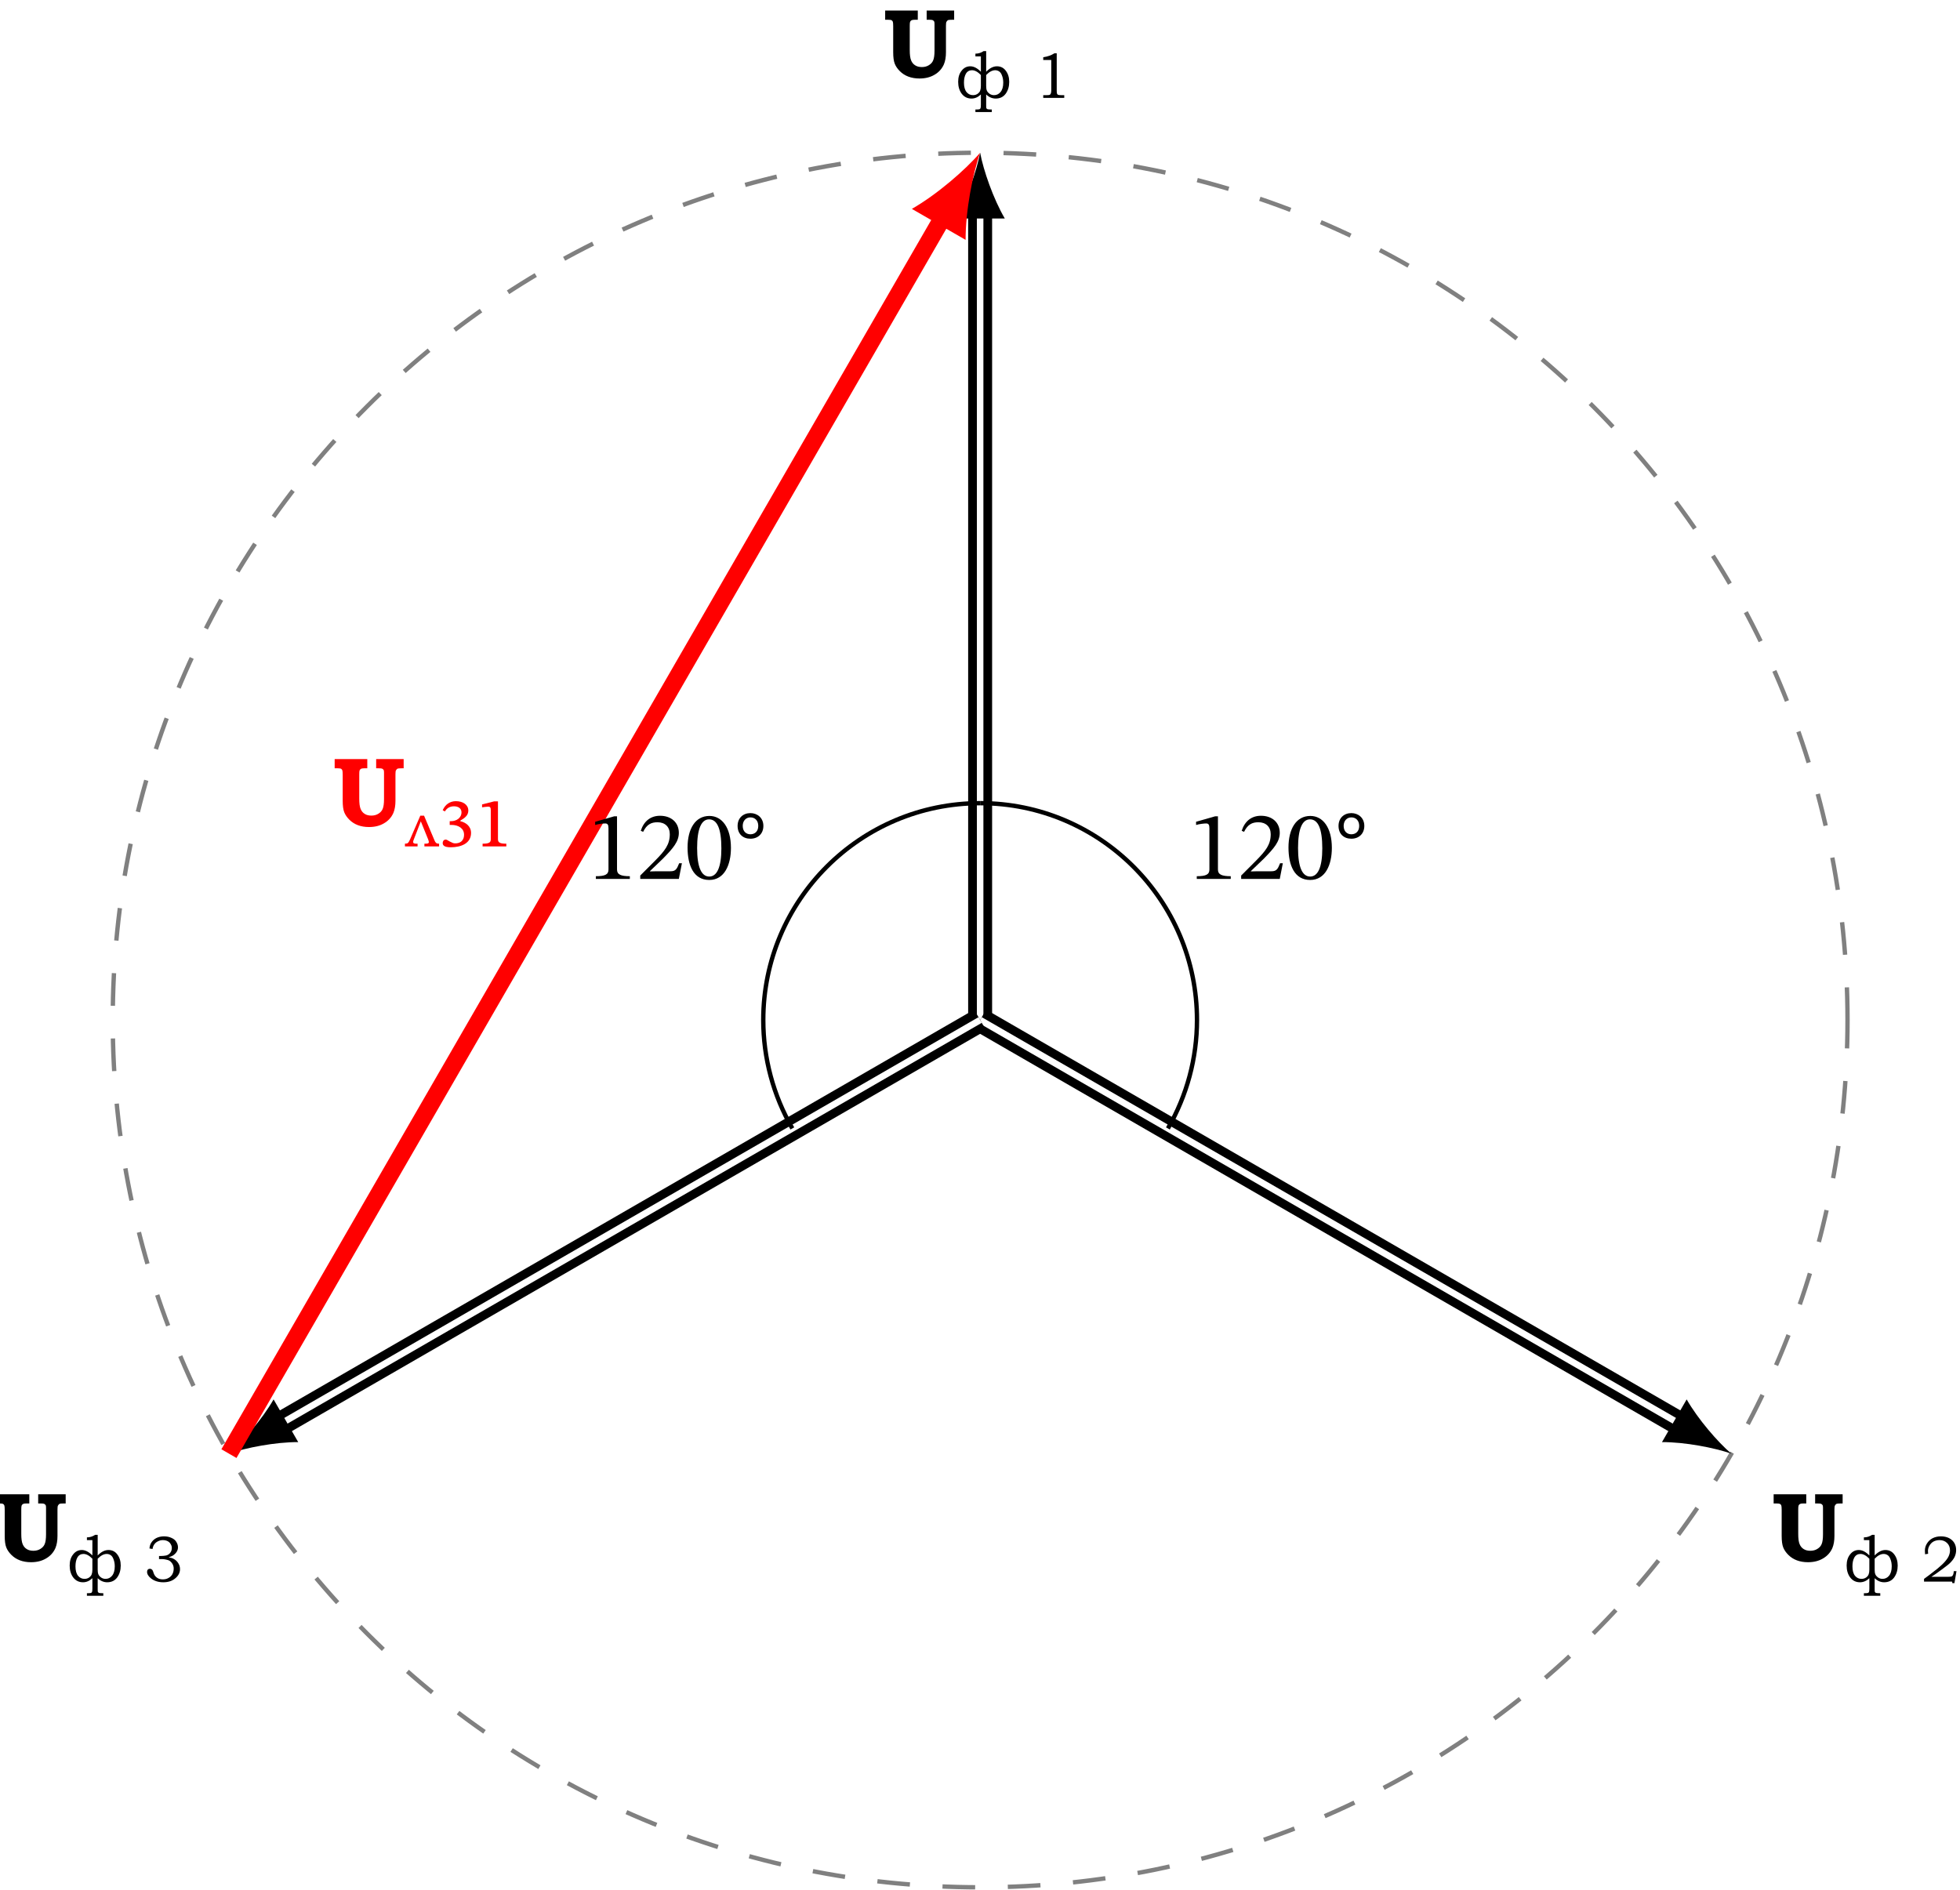
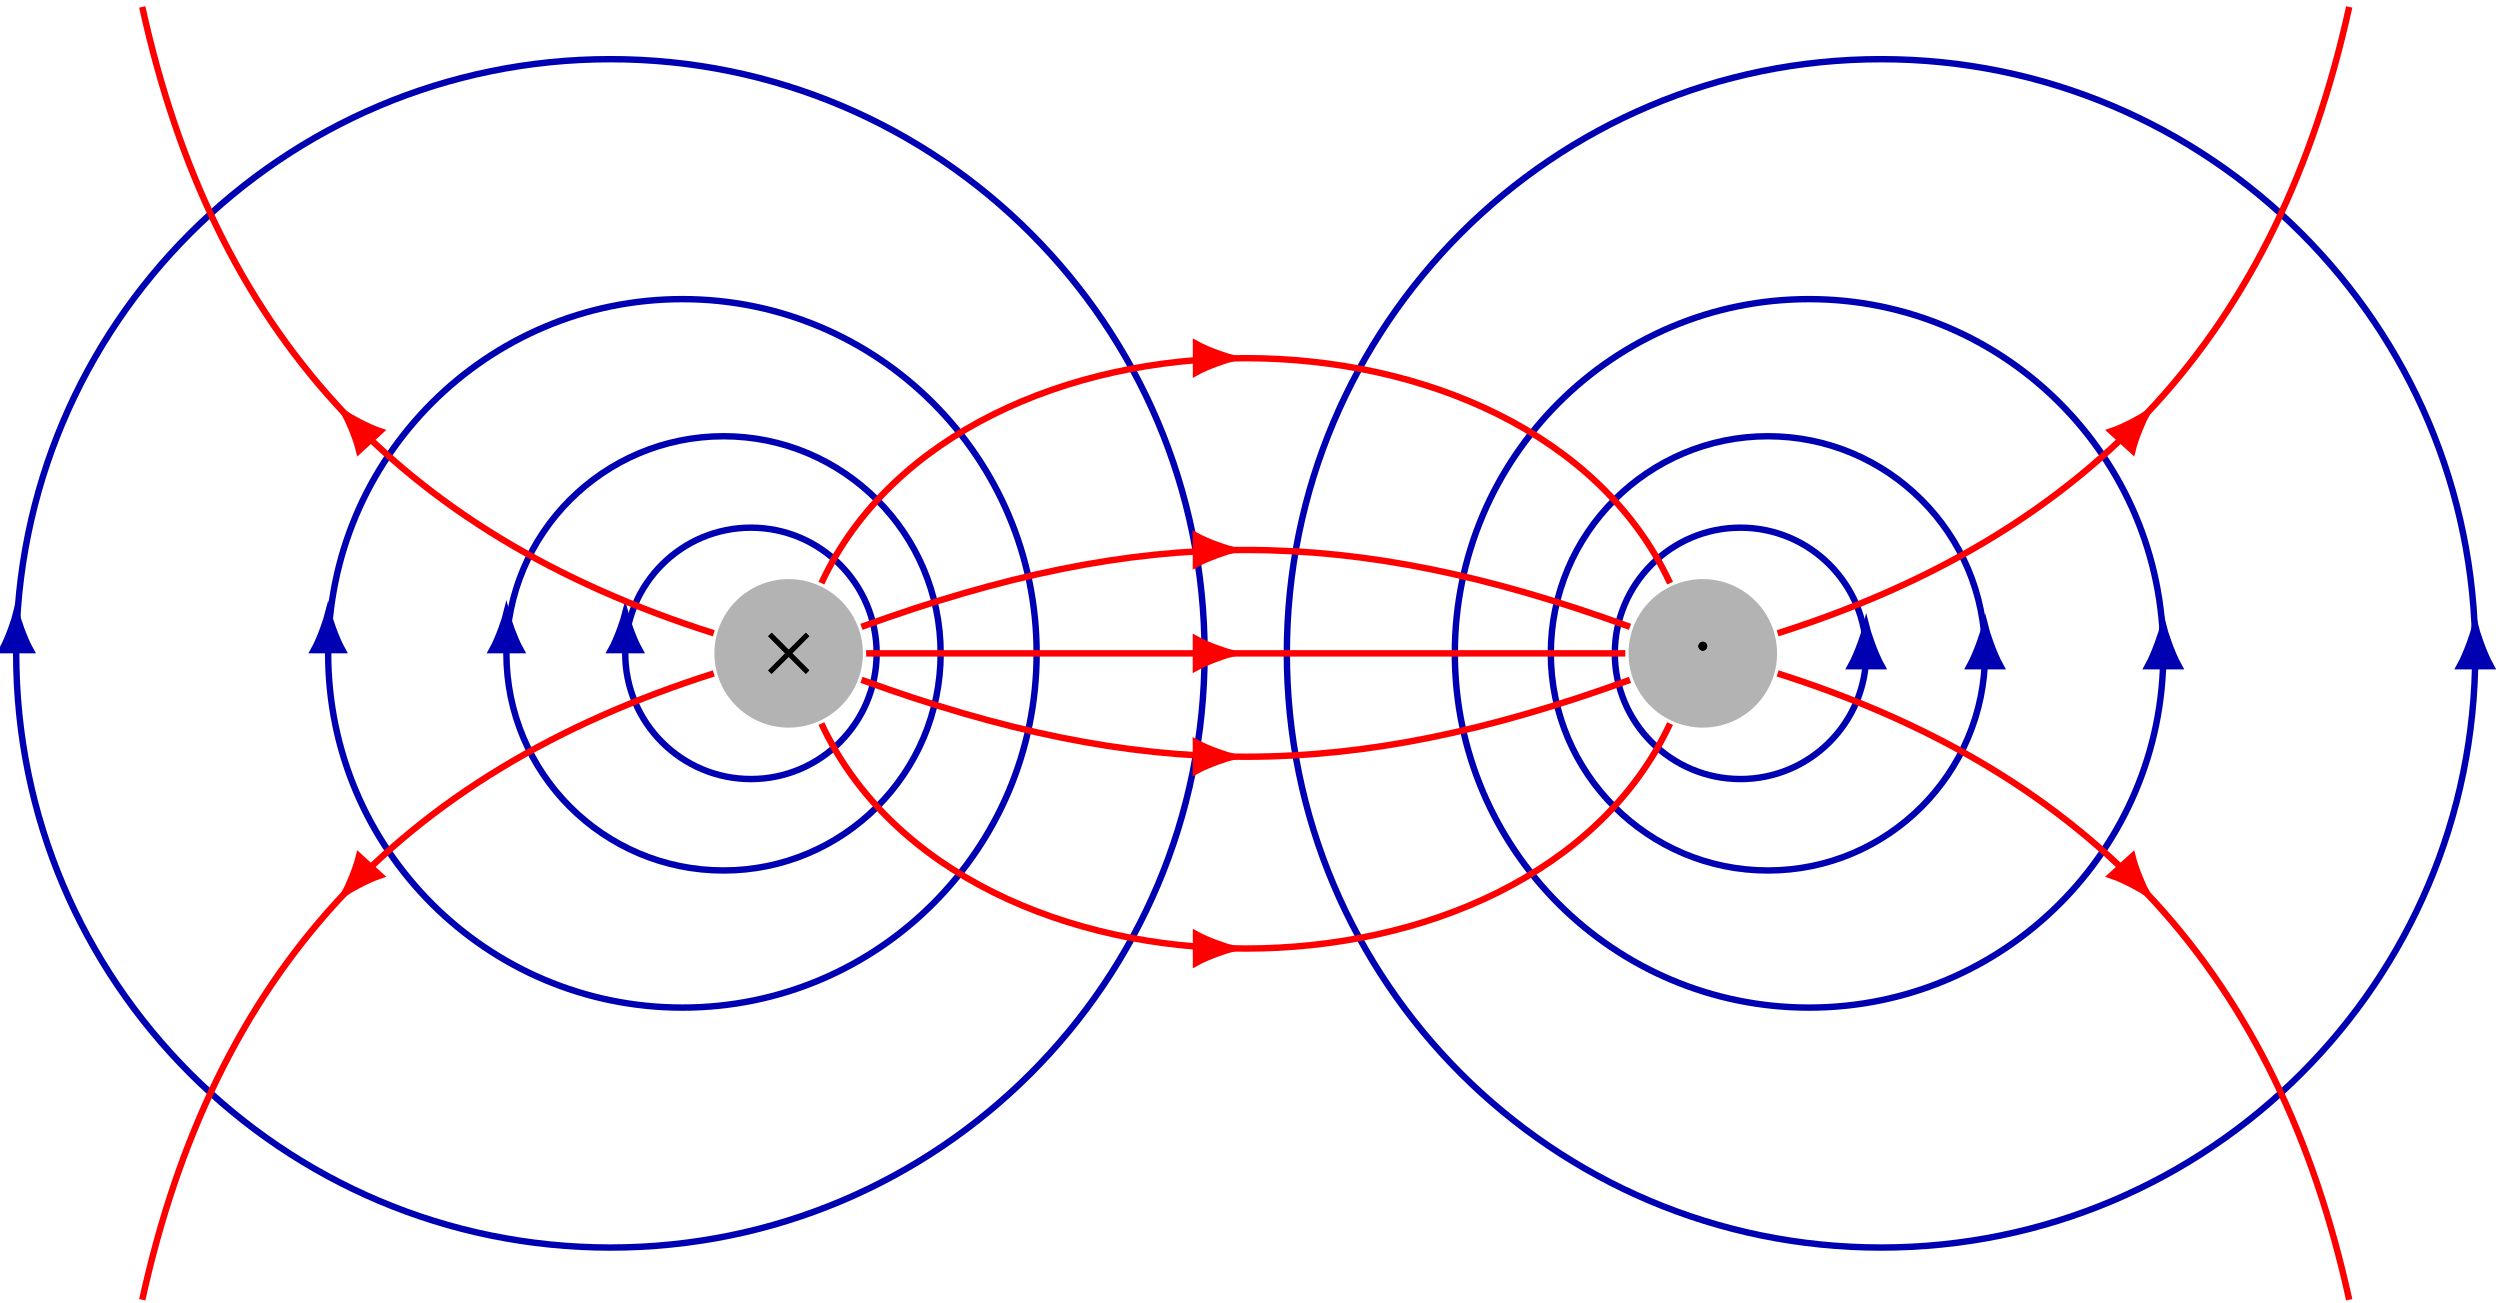
- <svg xmlns="http://www.w3.org/2000/svg" xmlns:xlink="http://www.w3.org/1999/xlink" width="179.352pt" height="172.954pt" viewBox="0 0 179.352 172.954" version="1.2">
+ <svg xmlns="http://www.w3.org/2000/svg" xmlns:xlink="http://www.w3.org/1999/xlink" width="310.086pt" height="161.542pt" viewBox="0 0 310.086 161.542" version="1.2">
  <defs>
    <g>
      <symbol overflow="visible" id="glyph0-0">
-         <path style="stroke:none;" d="M 1.125 0 L 1.125 -5.609 L 5.609 -5.609 L 5.609 0 Z M 1.266 -0.141 L 5.469 -0.141 L 5.469 -5.469 L 1.266 -5.469 Z M 1.266 -0.141 " />
+         <path style="stroke:none;" d="M 5.344 1.516 L 5.344 -7.047 L 0.094 -7.047 L 0.094 1.516 Z M 4.875 1.047 L 0.547 1.047 L 0.547 -6.578 L 4.875 -6.578 Z M 2.875 -1.531 L 2.875 -1.672 C 2.875 -2.641 4.312 -3.344 4.312 -4.656 C 4.312 -5.594 3.531 -6 2.656 -6 C 1.75 -6 1.125 -5.484 1.125 -4.766 C 1.125 -4.344 1.297 -4.141 1.594 -4.141 C 1.797 -4.141 1.984 -4.25 1.984 -4.531 C 1.984 -4.875 1.797 -4.875 1.797 -5.172 C 1.797 -5.453 2.047 -5.656 2.578 -5.656 C 3.141 -5.656 3.5 -5.344 3.5 -4.641 C 3.5 -3.25 2.516 -2.922 2.516 -1.766 L 2.516 -1.531 Z M 3.203 -0.438 C 3.203 -0.703 3.016 -0.953 2.703 -0.953 C 2.375 -0.953 2.172 -0.719 2.172 -0.438 C 2.172 -0.141 2.344 0.078 2.703 0.078 C 3.016 0.078 3.203 -0.141 3.203 -0.438 Z M 3.203 -0.438 " />
      </symbol>
      <symbol overflow="visible" id="glyph0-1">
-         <path style="stroke:none;" d="M 0.156 -6.109 L 3.141 -6.109 L 3.141 -5.266 L 2.844 -5.266 C 2.719 -5.266 2.625 -5.25 2.562 -5.219 C 2.508 -5.188 2.469 -5.141 2.438 -5.078 C 2.414 -5.016 2.406 -4.895 2.406 -4.719 L 2.406 -2.484 C 2.406 -2.066 2.445 -1.754 2.531 -1.547 C 2.613 -1.348 2.738 -1.195 2.906 -1.094 C 3.07 -0.988 3.273 -0.938 3.516 -0.938 C 3.754 -0.938 3.969 -0.992 4.156 -1.109 C 4.344 -1.223 4.473 -1.367 4.547 -1.547 C 4.629 -1.734 4.672 -2.031 4.672 -2.438 L 4.672 -4.891 C 4.672 -4.992 4.66 -5.066 4.641 -5.109 C 4.598 -5.172 4.551 -5.211 4.5 -5.234 C 4.457 -5.254 4.352 -5.266 4.188 -5.266 L 3.953 -5.266 L 3.953 -6.109 L 6.469 -6.109 L 6.469 -5.266 L 6.281 -5.266 C 6.082 -5.266 5.957 -5.254 5.906 -5.234 C 5.844 -5.191 5.797 -5.141 5.766 -5.078 C 5.734 -5.035 5.719 -4.914 5.719 -4.719 L 5.719 -2.297 C 5.719 -1.859 5.656 -1.488 5.531 -1.188 C 5.352 -0.781 5.066 -0.461 4.672 -0.234 C 4.285 -0.004 3.828 0.109 3.297 0.109 C 2.922 0.109 2.582 0.051 2.281 -0.062 C 1.977 -0.176 1.719 -0.344 1.5 -0.562 C 1.281 -0.781 1.125 -1.008 1.031 -1.25 C 0.938 -1.488 0.891 -1.836 0.891 -2.297 L 0.891 -4.656 C 0.891 -4.875 0.879 -5.016 0.859 -5.078 C 0.836 -5.141 0.801 -5.188 0.75 -5.219 C 0.695 -5.25 0.594 -5.266 0.438 -5.266 L 0.156 -5.266 Z M 0.156 -6.109 " />
+         <path style="stroke:none;" d="M 5.781 -0.203 L 3.672 -2.312 L 5.781 -4.438 L 5.359 -4.859 L 3.234 -2.75 L 1.125 -4.859 L 0.688 -4.438 L 2.797 -2.312 L 0.688 -0.188 L 1.109 0.234 L 3.234 -1.891 L 5.359 0.234 Z M 5.781 -0.203 " />
      </symbol>
-       <symbol overflow="visible" id="glyph1-0">
-         <path style="stroke:none;" d="M 0.75 0 L 0.75 -3.734 L 3.734 -3.734 L 3.734 0 Z M 0.844 -0.094 L 3.641 -0.094 L 3.641 -3.641 L 0.844 -3.641 Z M 0.844 -0.094 " />
-       </symbol>
-       <symbol overflow="visible" id="glyph1-1">
-         <path style="stroke:none;" d="M 1.781 1.062 L 1.906 1.062 C 2.039 1.062 2.129 1.051 2.172 1.031 C 2.211 1.008 2.238 0.977 2.25 0.938 C 2.27 0.895 2.281 0.789 2.281 0.625 L 2.281 -0.312 C 2.02 -0.062 1.734 0.062 1.422 0.062 C 1.055 0.062 0.758 -0.082 0.531 -0.375 C 0.312 -0.664 0.203 -1.031 0.203 -1.469 C 0.203 -1.883 0.305 -2.223 0.516 -2.484 C 0.723 -2.754 0.988 -2.891 1.312 -2.891 C 1.633 -2.891 1.957 -2.723 2.281 -2.391 L 2.281 -3.797 L 1.781 -3.797 L 1.781 -4.047 C 2.051 -4.047 2.301 -4.125 2.531 -4.281 L 2.766 -4.281 L 2.766 -2.391 C 3.086 -2.723 3.414 -2.891 3.75 -2.891 C 4.094 -2.891 4.363 -2.754 4.562 -2.484 C 4.77 -2.211 4.875 -1.875 4.875 -1.469 C 4.875 -1.039 4.766 -0.676 4.547 -0.375 C 4.328 -0.082 4.023 0.062 3.641 0.062 C 3.316 0.062 3.023 -0.062 2.766 -0.312 L 2.766 0.656 C 2.766 0.801 2.77 0.895 2.781 0.938 C 2.801 0.977 2.832 1.008 2.875 1.031 C 2.926 1.051 3.035 1.062 3.203 1.062 L 3.281 1.062 L 3.281 1.297 L 1.781 1.297 Z M 2.281 -2.094 C 2 -2.383 1.727 -2.531 1.469 -2.531 C 1.219 -2.531 1.031 -2.422 0.906 -2.203 C 0.789 -1.992 0.734 -1.723 0.734 -1.391 C 0.734 -1.016 0.812 -0.727 0.969 -0.531 C 1.125 -0.344 1.32 -0.25 1.562 -0.25 C 1.719 -0.25 1.859 -0.289 1.984 -0.375 C 2.109 -0.469 2.188 -0.566 2.219 -0.672 C 2.258 -0.773 2.281 -0.914 2.281 -1.094 Z M 2.766 -2.094 L 2.766 -1.094 C 2.766 -0.914 2.785 -0.773 2.828 -0.672 C 2.867 -0.566 2.953 -0.469 3.078 -0.375 C 3.203 -0.289 3.336 -0.25 3.484 -0.25 C 3.723 -0.25 3.922 -0.344 4.078 -0.531 C 4.242 -0.727 4.328 -1.016 4.328 -1.391 C 4.328 -1.641 4.289 -1.852 4.219 -2.031 C 4.156 -2.219 4.066 -2.348 3.953 -2.422 C 3.848 -2.492 3.727 -2.531 3.594 -2.531 C 3.32 -2.531 3.047 -2.383 2.766 -2.094 Z M 2.766 -2.094 " />
-       </symbol>
-       <symbol overflow="visible" id="glyph1-2">
-         <path style="stroke:none;" d="M 2.016 -4.078 L 2.234 -4.078 L 2.234 -0.688 C 2.234 -0.531 2.242 -0.426 2.266 -0.375 C 2.285 -0.332 2.316 -0.301 2.359 -0.281 C 2.41 -0.258 2.504 -0.25 2.641 -0.25 L 2.922 -0.25 L 2.922 0 L 1 0 L 1 -0.25 L 1.312 -0.25 C 1.457 -0.25 1.551 -0.258 1.594 -0.281 C 1.633 -0.301 1.664 -0.336 1.688 -0.391 C 1.719 -0.453 1.734 -0.551 1.734 -0.688 L 1.734 -3.469 L 1 -3.469 L 1 -3.719 C 1.406 -3.781 1.742 -3.898 2.016 -4.078 Z M 2.016 -4.078 " />
-       </symbol>
-       <symbol overflow="visible" id="glyph1-3">
-         <path style="stroke:none;" d="M 0.672 -2.547 L 0.391 -2.5 C 0.379 -2.645 0.375 -2.758 0.375 -2.844 C 0.375 -3.07 0.438 -3.285 0.562 -3.484 C 0.688 -3.691 0.859 -3.852 1.078 -3.969 C 1.305 -4.082 1.562 -4.141 1.844 -4.141 C 2.125 -4.141 2.367 -4.086 2.578 -3.984 C 2.785 -3.879 2.945 -3.734 3.062 -3.547 C 3.176 -3.359 3.234 -3.141 3.234 -2.891 C 3.234 -2.691 3.195 -2.504 3.125 -2.328 C 3.051 -2.148 2.93 -1.973 2.766 -1.797 C 2.648 -1.66 2.406 -1.457 2.031 -1.188 C 1.57 -0.844 1.219 -0.594 0.969 -0.438 L 2.484 -0.438 C 2.672 -0.438 2.789 -0.453 2.844 -0.484 C 2.914 -0.523 2.969 -0.625 3 -0.781 L 3.016 -0.953 L 3.266 -0.953 L 3.078 0.141 L 2.891 0.141 L 2.859 0 L 0.297 0 L 0.297 -0.25 L 0.766 -0.594 C 1.117 -0.863 1.379 -1.066 1.547 -1.203 C 1.859 -1.461 2.094 -1.688 2.25 -1.875 C 2.414 -2.07 2.523 -2.242 2.578 -2.391 C 2.641 -2.547 2.672 -2.703 2.672 -2.859 C 2.672 -3.141 2.582 -3.363 2.406 -3.531 C 2.227 -3.707 2 -3.797 1.719 -3.797 C 1.52 -3.797 1.336 -3.754 1.172 -3.672 C 1.016 -3.586 0.891 -3.461 0.797 -3.297 C 0.703 -3.141 0.656 -2.973 0.656 -2.797 C 0.656 -2.723 0.66 -2.641 0.672 -2.547 Z M 0.672 -2.547 " />
-       </symbol>
-       <symbol overflow="visible" id="glyph1-4">
-         <path style="stroke:none;" d="M 0.797 -2.984 L 0.516 -3.031 C 0.535 -3.238 0.586 -3.41 0.672 -3.547 C 0.785 -3.734 0.941 -3.879 1.141 -3.984 C 1.348 -4.086 1.582 -4.141 1.844 -4.141 C 2.102 -4.141 2.332 -4.094 2.531 -4 C 2.727 -3.914 2.875 -3.797 2.969 -3.641 C 3.07 -3.484 3.125 -3.316 3.125 -3.141 C 3.125 -2.984 3.082 -2.844 3 -2.719 C 2.926 -2.602 2.816 -2.492 2.672 -2.391 C 2.566 -2.328 2.43 -2.27 2.266 -2.219 C 2.441 -2.195 2.586 -2.156 2.703 -2.094 C 2.891 -2 3.035 -1.867 3.141 -1.703 C 3.254 -1.535 3.312 -1.348 3.312 -1.141 C 3.312 -0.816 3.164 -0.535 2.875 -0.297 C 2.594 -0.055 2.227 0.062 1.781 0.062 C 1.344 0.062 0.973 -0.051 0.672 -0.281 C 0.422 -0.477 0.297 -0.68 0.297 -0.891 C 0.297 -0.973 0.316 -1.039 0.359 -1.094 C 0.41 -1.145 0.477 -1.172 0.562 -1.172 C 0.645 -1.172 0.719 -1.133 0.781 -1.062 C 0.812 -1.031 0.848 -0.941 0.891 -0.797 C 0.953 -0.609 1.055 -0.461 1.203 -0.359 C 1.348 -0.254 1.523 -0.203 1.734 -0.203 C 1.93 -0.203 2.102 -0.242 2.25 -0.328 C 2.406 -0.41 2.523 -0.523 2.609 -0.672 C 2.691 -0.828 2.734 -1 2.734 -1.188 C 2.734 -1.332 2.703 -1.461 2.641 -1.578 C 2.578 -1.703 2.488 -1.805 2.375 -1.891 C 2.281 -1.953 2.164 -1.992 2.031 -2.016 C 1.895 -2.047 1.77 -2.062 1.656 -2.062 L 1.391 -2.062 L 1.391 -2.344 L 1.562 -2.344 C 1.727 -2.344 1.891 -2.359 2.047 -2.391 C 2.203 -2.43 2.328 -2.516 2.422 -2.641 C 2.516 -2.766 2.562 -2.91 2.562 -3.078 C 2.562 -3.211 2.523 -3.332 2.453 -3.438 C 2.391 -3.551 2.297 -3.641 2.172 -3.703 C 2.047 -3.766 1.898 -3.797 1.734 -3.797 C 1.578 -3.797 1.43 -3.758 1.297 -3.688 C 1.16 -3.625 1.051 -3.535 0.969 -3.422 C 0.883 -3.316 0.828 -3.172 0.797 -2.984 Z M 0.797 -2.984 " />
-       </symbol>
-       <symbol overflow="visible" id="glyph1-5">
-         <path style="stroke:none;" d="M -0.047 0 L -0.047 -0.25 C 0.078 -0.25 0.164 -0.27 0.219 -0.312 C 0.281 -0.363 0.348 -0.473 0.422 -0.641 L 1.359 -2.812 L 1.703 -2.812 L 2.641 -0.594 C 2.68 -0.477 2.734 -0.391 2.797 -0.328 C 2.859 -0.273 2.953 -0.25 3.078 -0.25 L 3.078 0 L 1.734 0 L 1.734 -0.25 L 1.812 -0.25 C 1.938 -0.25 2.02 -0.258 2.062 -0.281 C 2.113 -0.301 2.141 -0.344 2.141 -0.406 C 2.141 -0.445 2.117 -0.523 2.078 -0.641 L 1.406 -2.297 L 0.766 -0.641 C 0.723 -0.535 0.703 -0.457 0.703 -0.406 C 0.703 -0.301 0.789 -0.25 0.969 -0.25 L 1.109 -0.25 L 1.109 0 Z M -0.047 0 " />
-       </symbol>
-       <symbol overflow="visible" id="glyph2-0">
-         <path style="stroke:none;" d="M 3.562 1.016 L 3.562 -4.703 L 0.062 -4.703 L 0.062 1.016 Z M 3.25 0.688 L 0.359 0.688 L 0.359 -4.391 L 3.25 -4.391 Z M 1.922 -1.016 L 1.922 -1.109 C 1.922 -1.766 2.875 -2.234 2.875 -3.109 C 2.875 -3.734 2.359 -4 1.766 -4 C 1.172 -4 0.75 -3.656 0.75 -3.172 C 0.75 -2.891 0.875 -2.766 1.062 -2.766 C 1.203 -2.766 1.328 -2.844 1.328 -3.016 C 1.328 -3.25 1.203 -3.25 1.203 -3.453 C 1.203 -3.641 1.359 -3.781 1.719 -3.781 C 2.094 -3.781 2.344 -3.562 2.344 -3.094 C 2.344 -2.172 1.672 -1.953 1.672 -1.172 L 1.672 -1.016 Z M 2.141 -0.281 C 2.141 -0.469 2.016 -0.641 1.812 -0.641 C 1.578 -0.641 1.453 -0.484 1.453 -0.281 C 1.453 -0.094 1.562 0.047 1.797 0.047 C 2.016 0.047 2.141 -0.094 2.141 -0.281 Z M 2.141 -0.281 " />
-       </symbol>
-       <symbol overflow="visible" id="glyph2-1">
-         <path style="stroke:none;" d="M 0.562 -3.203 C 0.75 -3.531 1.047 -3.672 1.391 -3.672 C 1.781 -3.672 2.078 -3.484 2.078 -3.125 C 2.078 -2.594 1.594 -2.312 1.141 -2.312 L 1 -2.312 L 1 -1.969 L 1.156 -1.969 C 1.812 -1.969 2.312 -1.641 2.312 -1.078 C 2.312 -0.438 1.859 -0.281 1.516 -0.281 C 1.328 -0.281 1.281 -0.312 1 -0.453 C 0.766 -0.594 0.703 -0.625 0.641 -0.625 C 0.422 -0.625 0.359 -0.438 0.359 -0.312 C 0.359 -0.109 0.484 0.078 1.094 0.078 C 2.047 0.078 2.953 -0.281 2.953 -1.234 C 2.953 -1.844 2.484 -2.188 1.969 -2.312 L 1.969 -2.359 C 2.391 -2.609 2.703 -2.844 2.703 -3.281 C 2.703 -3.812 2.219 -4.141 1.562 -4.141 C 1.047 -4.141 0.594 -3.859 0.359 -3.312 Z M 0.562 -3.203 " />
-       </symbol>
-       <symbol overflow="visible" id="glyph2-2">
-         <path style="stroke:none;" d="M 2.828 0 L 2.828 -0.25 C 2.266 -0.25 2.062 -0.344 2.062 -0.656 L 2.062 -4.125 L 1.719 -4.125 L 0.609 -3.844 L 0.609 -3.578 C 0.719 -3.594 1.031 -3.641 1.156 -3.641 C 1.359 -3.641 1.406 -3.547 1.406 -3.312 L 1.406 -0.656 C 1.406 -0.359 1.25 -0.25 0.656 -0.25 L 0.656 0 Z M 2.828 0 " />
-       </symbol>
-       <symbol overflow="visible" id="glyph2-3">
-         <path style="stroke:none;" d="M 2.734 -1.625 C 2.734 -2.359 2.188 -2.797 1.547 -2.797 C 0.875 -2.797 0.375 -2.344 0.375 -1.625 C 0.375 -0.891 0.859 -0.453 1.547 -0.453 C 2.234 -0.453 2.734 -0.906 2.734 -1.625 Z M 2.266 -1.625 C 2.266 -1.125 1.953 -0.859 1.547 -0.859 C 1.156 -0.859 0.844 -1.125 0.844 -1.625 C 0.844 -2.109 1.156 -2.406 1.547 -2.406 C 1.953 -2.406 2.266 -2.125 2.266 -1.625 Z M 2.266 -1.625 " />
-       </symbol>
-       <symbol overflow="visible" id="glyph3-0">
-         <path style="stroke:none;" d="M 5.344 1.516 L 5.344 -7.047 L 0.094 -7.047 L 0.094 1.516 Z M 4.875 1.047 L 0.547 1.047 L 0.547 -6.578 L 4.875 -6.578 Z M 2.875 -1.531 L 2.875 -1.672 C 2.875 -2.641 4.312 -3.344 4.312 -4.656 C 4.312 -5.594 3.531 -6 2.656 -6 C 1.75 -6 1.125 -5.484 1.125 -4.766 C 1.125 -4.344 1.297 -4.141 1.594 -4.141 C 1.797 -4.141 1.984 -4.25 1.984 -4.531 C 1.984 -4.875 1.797 -4.875 1.797 -5.172 C 1.797 -5.453 2.047 -5.656 2.578 -5.656 C 3.141 -5.656 3.5 -5.344 3.5 -4.641 C 3.5 -3.25 2.516 -2.922 2.516 -1.766 L 2.516 -1.531 Z M 3.203 -0.438 C 3.203 -0.703 3.016 -0.953 2.703 -0.953 C 2.375 -0.953 2.172 -0.719 2.172 -0.438 C 2.172 -0.141 2.344 0.078 2.703 0.078 C 3.016 0.078 3.203 -0.141 3.203 -0.438 Z M 3.203 -0.438 " />
-       </symbol>
-       <symbol overflow="visible" id="glyph3-1">
-         <path style="stroke:none;" d="M 3.828 0 L 3.828 -0.25 C 3 -0.25 2.656 -0.406 2.656 -0.859 L 2.656 -5.734 L 2.406 -5.734 L 0.656 -5.234 L 0.656 -4.938 C 0.938 -5.031 1.406 -5.078 1.578 -5.078 C 1.797 -5.078 1.875 -4.953 1.875 -4.641 L 1.875 -0.859 C 1.875 -0.406 1.562 -0.25 0.719 -0.25 L 0.719 0 Z M 3.828 0 " />
-       </symbol>
-       <symbol overflow="visible" id="glyph3-2">
-         <path style="stroke:none;" d="M 4.156 -1.438 L 3.906 -1.438 C 3.688 -0.891 3.578 -0.703 3.109 -0.703 L 1.859 -0.703 L 1.234 -0.688 L 1.234 -0.719 L 2.406 -1.844 C 3.359 -2.812 3.875 -3.422 3.875 -4.219 C 3.875 -5.172 3.172 -5.781 2.156 -5.781 C 1.281 -5.781 0.672 -5.281 0.391 -4.406 L 0.609 -4.312 C 0.938 -4.984 1.344 -5.188 1.922 -5.188 C 2.609 -5.188 3.047 -4.766 3.047 -4.094 C 3.047 -3.141 2.594 -2.578 1.703 -1.672 L 0.344 -0.312 L 0.344 0 L 3.875 0 Z M 4.156 -1.438 " />
-       </symbol>
-       <symbol overflow="visible" id="glyph3-3">
-         <path style="stroke:none;" d="M 4.203 -2.844 C 4.203 -4.688 3.391 -5.766 2.234 -5.766 C 0.938 -5.766 0.234 -4.578 0.234 -2.875 C 0.234 -1.281 0.766 0.094 2.219 0.094 C 3.625 0.094 4.203 -1.312 4.203 -2.844 Z M 3.328 -2.797 C 3.328 -1.062 2.922 -0.219 2.219 -0.219 C 1.5 -0.219 1.109 -1.078 1.109 -2.828 C 1.109 -4.594 1.5 -5.453 2.203 -5.453 C 2.938 -5.453 3.328 -4.609 3.328 -2.797 Z M 3.328 -2.797 " />
+       <symbol overflow="visible" id="glyph0-2">
+         <path style="stroke:none;" d="M 1.859 -2.328 C 1.859 -2.625 1.609 -2.875 1.312 -2.875 C 1.016 -2.875 0.766 -2.594 0.766 -2.328 C 0.766 -2.047 1.016 -1.766 1.312 -1.766 C 1.609 -1.766 1.859 -2.031 1.859 -2.328 Z M 1.859 -2.328 " />
      </symbol>
    </g>
    <clipPath id="clip1">
-       <path d="M 4 8 L 175 8 L 175 172.93 L 4 172.93 Z M 4 8 " />
+       <path d="M 0 0 L 161 0 L 161 161.312 L 0 161.312 Z M 0 0 " />
    </clipPath>
    <clipPath id="clip2">
-       <path d="M 58 62 L 179.027 62 L 179.027 162 L 58 162 Z M 58 62 " />
+       <path d="M 148 0 L 309.629 0 L 309.629 161.312 L 148 161.312 Z M 148 0 " />
    </clipPath>
    <clipPath id="clip3">
-       <path d="M 176 140 L 179.027 140 L 179.027 145 L 176 145 Z M 176 140 " />
+       <path d="M 293 66 L 309.629 66 L 309.629 94 L 293 94 Z M 293 66 " />
+     </clipPath>
+     <clipPath id="clip4">
+       <path d="M 209 72 L 303 72 L 303 161.312 L 209 161.312 Z M 209 72 " />
+     </clipPath>
+     <clipPath id="clip5">
+       <path d="M 6 72 L 100 72 L 100 161.312 L 6 161.312 Z M 6 72 " />
    </clipPath>
  </defs>
  <g id="surface1">
-     <g clip-path="url(#clip1)" clip-rule="nonzero">
-       <path style="fill:none;stroke-width:0.399;stroke-linecap:butt;stroke-linejoin:miter;stroke:rgb(50%,50%,50%);stroke-opacity:1;stroke-dasharray:2.989,2.989;stroke-miterlimit:10;" d="M 79.372 0 C 79.372 43.836 43.836 79.371 0.001 79.371 C -43.835 79.371 -79.371 43.836 -79.371 0 C -79.371 -43.836 -43.835 -79.371 0.001 -79.371 C 43.836 -79.371 79.372 -43.836 79.372 0 Z M 79.372 0 " transform="matrix(1,0,0,-1,89.687,93.348)" />
+     <path style=" stroke:none;fill-rule:nonzero;fill:rgb(70%,70%,70%);fill-opacity:1;" d="M 107.031 81.039 C 107.031 75.949 102.906 71.828 97.82 71.828 C 92.73 71.828 88.609 75.949 88.609 81.039 C 88.609 86.129 92.73 90.25 97.82 90.25 C 102.906 90.25 107.031 86.129 107.031 81.039 Z M 107.031 81.039 " />
+     <g style="fill:rgb(0%,0%,0%);fill-opacity:1;">
+       <use xlink:href="#glyph0-1" x="94.592" y="83.348" />
    </g>
-     <path style="fill:none;stroke-width:2.192;stroke-linecap:butt;stroke-linejoin:miter;stroke:rgb(0%,0%,0%);stroke-opacity:1;stroke-miterlimit:10;" d="M 0.001 0 L 0.001 73.953 " transform="matrix(1,0,0,-1,89.687,93.348)" />
-     <path style="fill:none;stroke-width:0.598;stroke-linecap:butt;stroke-linejoin:miter;stroke:rgb(100%,100%,100%);stroke-opacity:1;stroke-miterlimit:10;" d="M 0.001 0 L 0.001 73.953 " transform="matrix(1,0,0,-1,89.687,93.348)" />
-     <path style=" stroke:none;fill-rule:nonzero;fill:rgb(0%,0%,0%);fill-opacity:1;" d="M 89.688 13.977 C 89.387 15.582 88.484 18.191 87.43 19.996 L 91.945 19.996 C 90.891 18.191 89.988 15.582 89.688 13.977 " />
+     <path style=" stroke:none;fill-rule:nonzero;fill:rgb(70%,70%,70%);fill-opacity:1;" d="M 220.418 81.039 C 220.418 75.949 216.293 71.828 211.207 71.828 C 206.117 71.828 201.992 75.949 201.992 81.039 C 201.992 86.129 206.117 90.25 211.207 90.25 C 216.293 90.25 220.418 86.129 220.418 81.039 Z M 220.418 81.039 " />
    <g style="fill:rgb(0%,0%,0%);fill-opacity:1;">
-       <use xlink:href="#glyph0-1" x="80.842" y="7.075" />
+       <use xlink:href="#glyph0-2" x="209.892" y="82.474" />
    </g>
    <g style="fill:rgb(0%,0%,0%);fill-opacity:1;">
-       <use xlink:href="#glyph1-1" x="87.475" y="8.958" />
+       <use xlink:href="#glyph0-1" x="94.592" y="83.348" />
    </g>
    <g style="fill:rgb(0%,0%,0%);fill-opacity:1;">
-       <use xlink:href="#glyph1-2" x="94.463" y="8.958" />
+       <use xlink:href="#glyph0-2" x="209.892" y="82.474" />
    </g>
+     <path style="fill:none;stroke-width:0.797;stroke-linecap:butt;stroke-linejoin:miter;stroke:rgb(0%,0%,70%);stroke-opacity:1;stroke-miterlimit:10;" d="M -45.779 -0 C -45.779 8.609 -52.759 15.59 -61.368 15.59 C -69.982 15.59 -76.962 8.609 -76.962 -0 C -76.962 -8.609 -69.982 -15.59 -61.368 -15.59 C -52.759 -15.59 -45.779 -8.609 -45.779 -0 Z M -45.779 -0 " transform="matrix(1,0,0,-1,154.513,81.039)" />
+     <path style="fill-rule:nonzero;fill:rgb(0%,0%,70%);fill-opacity:1;stroke-width:0.797;stroke-linecap:butt;stroke-linejoin:miter;stroke:rgb(0%,0%,70%);stroke-opacity:1;stroke-miterlimit:10;" d="M -4.535 -0.002 C -3.976 0.139 -1.531 0.92 0 1.772 L 0 -1.771 C -1.531 -0.92 -3.976 -0.139 -4.535 -0.002 Z M -4.535 -0.002 " transform="matrix(-0.00002,0.99998,0.99998,0.00002,77.55255,80.64017)" />
+     <path style="fill:none;stroke-width:0.797;stroke-linecap:butt;stroke-linejoin:miter;stroke:rgb(0%,0%,70%);stroke-opacity:1;stroke-miterlimit:10;" d="M 76.96 -0 C 76.96 8.609 69.979 15.59 61.37 15.59 C 52.76 15.59 45.78 8.609 45.78 -0 C 45.78 -8.609 52.76 -15.59 61.37 -15.59 C 69.979 -15.59 76.96 -8.609 76.96 -0 Z M 76.96 -0 " transform="matrix(1,0,0,-1,154.513,81.039)" />
+     <path style="fill-rule:nonzero;fill:rgb(0%,0%,70%);fill-opacity:1;stroke-width:0.797;stroke-linecap:butt;stroke-linejoin:miter;stroke:rgb(0%,0%,70%);stroke-opacity:1;stroke-miterlimit:10;" d="M 4.934 0.001 C 4.328 0.149 1.664 0.997 0 1.923 L 0 -1.921 C 1.664 -0.999 4.328 -0.151 4.934 0.001 Z M 4.934 0.001 " transform="matrix(0,-1,-1,0,231.4735,82.63304)" />
+     <path style="fill:none;stroke-width:0.797;stroke-linecap:butt;stroke-linejoin:miter;stroke:rgb(0%,0%,70%);stroke-opacity:1;stroke-miterlimit:10;" d="M -37.841 -0 C -37.841 14.871 -49.9 26.93 -64.771 26.93 C -79.646 26.93 -91.701 14.871 -91.701 -0 C -91.701 -14.871 -79.646 -26.93 -64.771 -26.93 C -49.9 -26.93 -37.841 -14.871 -37.841 -0 Z M -37.841 -0 " transform="matrix(1,0,0,-1,154.513,81.039)" />
+     <path style="fill-rule:nonzero;fill:rgb(0%,0%,70%);fill-opacity:1;stroke-width:0.797;stroke-linecap:butt;stroke-linejoin:miter;stroke:rgb(0%,0%,70%);stroke-opacity:1;stroke-miterlimit:10;" d="M -4.535 -0 C -3.976 0.137 -1.531 0.922 0 1.773 L 0 -1.774 C -1.531 -0.922 -3.976 -0.137 -4.535 -0 Z M -4.535 -0 " transform="matrix(0,1,1,0,62.81268,80.64049)" />
+     <path style="fill:none;stroke-width:0.797;stroke-linecap:butt;stroke-linejoin:miter;stroke:rgb(0%,0%,70%);stroke-opacity:1;stroke-miterlimit:10;" d="M 91.702 -0 C 91.702 14.871 79.643 26.93 64.772 26.93 C 49.897 26.93 37.842 14.871 37.842 -0 C 37.842 -14.871 49.897 -26.93 64.772 -26.93 C 79.643 -26.93 91.702 -14.871 91.702 -0 Z M 91.702 -0 " transform="matrix(1,0,0,-1,154.513,81.039)" />
+     <path style="fill-rule:nonzero;fill:rgb(0%,0%,70%);fill-opacity:1;stroke-width:0.797;stroke-linecap:butt;stroke-linejoin:miter;stroke:rgb(0%,0%,70%);stroke-opacity:1;stroke-miterlimit:10;" d="M 4.933 -0.002 C 4.328 0.151 1.664 0.998 -0 1.92 L -0 -1.92 C 1.664 -0.998 4.328 -0.15 4.933 -0.002 Z M 4.933 -0.002 " transform="matrix(-0.00002,-0.99998,-0.99998,0.00002,246.2133,82.63241)" />
+     <path style="fill:none;stroke-width:0.797;stroke-linecap:butt;stroke-linejoin:miter;stroke:rgb(0%,0%,70%);stroke-opacity:1;stroke-miterlimit:10;" d="M -25.935 -0 C -25.935 24.266 -45.607 43.937 -69.872 43.937 C -94.138 43.937 -113.81 24.266 -113.81 -0 C -113.81 -24.266 -94.138 -43.938 -69.872 -43.938 C -45.607 -43.938 -25.935 -24.266 -25.935 -0 Z M -25.935 -0 " transform="matrix(1,0,0,-1,154.513,81.039)" />
+     <path style="fill-rule:nonzero;fill:rgb(0%,0%,70%);fill-opacity:1;stroke-width:0.797;stroke-linecap:butt;stroke-linejoin:miter;stroke:rgb(0%,0%,70%);stroke-opacity:1;stroke-miterlimit:10;" d="M -4.532 0.001 C -3.978 0.138 -1.528 0.919 -0.001 1.771 L -0.001 -1.772 C -1.528 -0.921 -3.978 -0.14 -4.532 0.001 Z M -4.532 0.001 " transform="matrix(0.00002,0.99998,0.99998,-0.00002,40.7021,80.64155)" />
+     <path style="fill:none;stroke-width:0.797;stroke-linecap:butt;stroke-linejoin:miter;stroke:rgb(0%,0%,70%);stroke-opacity:1;stroke-miterlimit:10;" d="M 113.811 -0 C 113.811 24.266 94.139 43.937 69.874 43.937 C 45.608 43.937 25.936 24.266 25.936 -0 C 25.936 -24.266 45.608 -43.938 69.874 -43.938 C 94.139 -43.938 113.811 -24.266 113.811 -0 Z M 113.811 -0 " transform="matrix(1,0,0,-1,154.513,81.039)" />
+     <path style="fill-rule:nonzero;fill:rgb(0%,0%,70%);fill-opacity:1;stroke-width:0.797;stroke-linecap:butt;stroke-linejoin:miter;stroke:rgb(0%,0%,70%);stroke-opacity:1;stroke-miterlimit:10;" d="M 4.933 -0 C 4.327 0.148 1.663 1 -0.001 1.922 L -0.001 -1.922 C 1.663 -0.996 4.327 -0.149 4.933 -0 Z M 4.933 -0 " transform="matrix(-0.00002,-0.99998,-0.99998,0.00002,268.3239,82.63196)" />
+     <g clip-path="url(#clip1)" clip-rule="nonzero">
+       <path style="fill:none;stroke-width:0.797;stroke-linecap:butt;stroke-linejoin:miter;stroke:rgb(0%,0%,70%);stroke-opacity:1;stroke-miterlimit:10;" d="M -5.103 -0 C -5.103 40.703 -38.099 73.699 -78.802 73.699 C -119.509 73.699 -152.505 40.703 -152.505 -0 C -152.505 -40.703 -119.509 -73.699 -78.802 -73.699 C -38.099 -73.699 -5.103 -40.703 -5.103 -0 Z M -5.103 -0 " transform="matrix(1,0,0,-1,154.513,81.039)" />
+     </g>
+     <path style="fill-rule:nonzero;fill:rgb(0%,0%,70%);fill-opacity:1;stroke-width:0.797;stroke-linecap:butt;stroke-linejoin:miter;stroke:rgb(0%,0%,70%);stroke-opacity:1;stroke-miterlimit:10;" d="M -4.535 -0.001 C -3.976 0.139 -1.531 0.921 0 1.772 L 0 -1.771 C -1.531 -0.919 -3.976 -0.138 -4.535 -0.001 Z M -4.535 -0.001 " transform="matrix(0,1,1,0,2.009,80.64049)" />
    <g clip-path="url(#clip2)" clip-rule="nonzero">
-       <path style="fill:none;stroke-width:2.192;stroke-linecap:butt;stroke-linejoin:miter;stroke:rgb(0%,0%,0%);stroke-opacity:1;stroke-miterlimit:10;" d="M 0.001 0 L 64.047 -36.976 " transform="matrix(1,0,0,-1,89.687,93.348)" />
+       <path style="fill:none;stroke-width:0.797;stroke-linecap:butt;stroke-linejoin:miter;stroke:rgb(0%,0%,70%);stroke-opacity:1;stroke-miterlimit:10;" d="M 152.503 -0 C 152.503 40.703 119.507 73.699 78.803 73.699 C 38.1 73.699 5.1 40.703 5.1 -0 C 5.1 -40.703 38.1 -73.699 78.803 -73.699 C 119.507 -73.699 152.503 -40.703 152.503 -0 Z M 152.503 -0 " transform="matrix(1,0,0,-1,154.513,81.039)" />
    </g>
-     <path style="fill:none;stroke-width:0.598;stroke-linecap:butt;stroke-linejoin:miter;stroke:rgb(100%,100%,100%);stroke-opacity:1;stroke-miterlimit:10;" d="M 0.001 0 L 64.047 -36.976 " transform="matrix(1,0,0,-1,89.687,93.348)" />
-     <path style=" stroke:none;fill-rule:nonzero;fill:rgb(0%,0%,0%);fill-opacity:1;" d="M 158.422 133.031 C 157.184 131.969 155.379 129.883 154.34 128.07 L 152.082 131.977 C 154.172 131.969 156.883 132.492 158.422 133.031 " />
-     <g style="fill:rgb(0%,0%,0%);fill-opacity:1;">
-       <use xlink:href="#glyph0-1" x="162.143" y="142.86" />
+     <path style=" stroke:none;fill-rule:nonzero;fill:rgb(0%,0%,70%);fill-opacity:1;" d="M 307.016 77.699 C 306.867 78.305 306.02 80.969 305.094 82.633 L 308.938 82.633 C 308.016 80.969 307.168 78.305 307.016 77.699 Z M 307.016 77.699 " />
+     <g clip-path="url(#clip3)" clip-rule="nonzero">
+       <path style="fill:none;stroke-width:0.797;stroke-linecap:butt;stroke-linejoin:miter;stroke:rgb(0%,0%,70%);stroke-opacity:1;stroke-miterlimit:10;" d="M 4.932 0.001 C 4.327 0.15 1.663 0.997 -0.002 1.923 L -0.002 -1.921 C 1.662 -0.999 4.327 -0.151 4.932 0.001 Z M 4.932 0.001 " transform="matrix(-0.00002,-0.99998,-0.99998,0.00002,307.017,82.63122)" />
    </g>
-     <g style="fill:rgb(0%,0%,0%);fill-opacity:1;">
-       <use xlink:href="#glyph1-1" x="168.776" y="144.743" />
+     <path style="fill:none;stroke-width:0.797;stroke-linecap:butt;stroke-linejoin:miter;stroke:rgb(100%,0%,0%);stroke-opacity:1;stroke-miterlimit:10;" d="M -52.63 -8.711 C -35.283 -45.914 35.284 -45.914 52.632 -8.711 " transform="matrix(1,0,0,-1,154.513,81.039)" />
+     <path style="fill-rule:nonzero;fill:rgb(100%,0%,0%);fill-opacity:1;stroke-width:0.797;stroke-linecap:butt;stroke-linejoin:miter;stroke:rgb(100%,0%,0%);stroke-opacity:1;stroke-miterlimit:10;" d="M 4.533 -0 C 3.978 0.137 1.529 0.922 0.002 1.774 L 0.001 -1.773 C 1.529 -0.922 3.978 -0.137 4.533 -0 Z M 4.533 -0 " transform="matrix(0.99998,-0.0001,-0.0001,-0.99998,148.3463,117.6527)" />
+     <path style="fill:none;stroke-width:0.797;stroke-linecap:butt;stroke-linejoin:miter;stroke:rgb(100%,0%,0%);stroke-opacity:1;stroke-miterlimit:10;" d="M -47.661 -3.285 C -12.732 -16 12.729 -16 47.663 -3.285 " transform="matrix(1,0,0,-1,154.513,81.039)" />
+     <path style="fill-rule:nonzero;fill:rgb(100%,0%,0%);fill-opacity:1;stroke-width:0.797;stroke-linecap:butt;stroke-linejoin:miter;stroke:rgb(100%,0%,0%);stroke-opacity:1;stroke-miterlimit:10;" d="M 4.535 -0.002 C 3.976 0.139 1.531 0.92 -0 1.772 L -0 -1.771 C 1.531 -0.92 3.976 -0.139 4.535 -0.002 Z M 4.535 -0.002 " transform="matrix(1,0,0,-1,148.3362,93.86143)" />
+     <path style="fill:none;stroke-width:0.797;stroke-linecap:butt;stroke-linejoin:miter;stroke:rgb(100%,0%,0%);stroke-opacity:1;stroke-miterlimit:10;" d="M -47.083 -0 C -10.361 -0 10.362 -0 47.081 -0 " transform="matrix(1,0,0,-1,154.513,81.039)" />
+     <path style="fill-rule:nonzero;fill:rgb(100%,0%,0%);fill-opacity:1;stroke-width:0.797;stroke-linecap:butt;stroke-linejoin:miter;stroke:rgb(100%,0%,0%);stroke-opacity:1;stroke-miterlimit:10;" d="M 4.532 -0 C 3.978 0.137 1.528 0.922 0.001 1.773 L 0.001 -1.774 C 1.528 -0.922 3.978 -0.137 4.532 -0 Z M 4.532 -0 " transform="matrix(1,0,0,-1,148.3348,81.039)" />
+     <path style="fill:none;stroke-width:0.797;stroke-linecap:butt;stroke-linejoin:miter;stroke:rgb(100%,0%,0%);stroke-opacity:1;stroke-miterlimit:10;" d="M -47.661 3.289 C -12.732 16 12.729 16 47.663 3.289 " transform="matrix(1,0,0,-1,154.513,81.039)" />
+     <path style="fill-rule:nonzero;fill:rgb(100%,0%,0%);fill-opacity:1;stroke-width:0.797;stroke-linecap:butt;stroke-linejoin:miter;stroke:rgb(100%,0%,0%);stroke-opacity:1;stroke-miterlimit:10;" d="M 4.535 0.002 C 3.976 0.138 1.531 0.92 -0 1.771 L -0 -1.772 C 1.531 -0.92 3.976 -0.139 4.535 0.002 Z M 4.535 0.002 " transform="matrix(1,0,0,-1,148.3362,68.21657)" />
+     <path style="fill:none;stroke-width:0.797;stroke-linecap:butt;stroke-linejoin:miter;stroke:rgb(100%,0%,0%);stroke-opacity:1;stroke-miterlimit:10;" d="M -52.63 8.711 C -35.283 45.914 35.284 45.914 52.632 8.711 " transform="matrix(1,0,0,-1,154.513,81.039)" />
+     <path style="fill-rule:nonzero;fill:rgb(100%,0%,0%);fill-opacity:1;stroke-width:0.797;stroke-linecap:butt;stroke-linejoin:miter;stroke:rgb(100%,0%,0%);stroke-opacity:1;stroke-miterlimit:10;" d="M 4.533 -0 C 3.978 0.137 1.529 0.922 0.001 1.773 L 0.002 -1.77 C 1.529 -0.922 3.978 -0.137 4.533 -0 Z M 4.533 -0 " transform="matrix(0.99998,0.0001,0.0001,-0.99998,148.3463,44.42525)" />
+     <path style="fill:none;stroke-width:0.797;stroke-linecap:butt;stroke-linejoin:miter;stroke:rgb(100%,0%,0%);stroke-opacity:1;stroke-miterlimit:10;" d="M 65.975 2.488 C 105.237 14.957 128.038 39.941 136.87 80.176 " transform="matrix(1,0,0,-1,154.513,81.039)" />
+     <path style="fill-rule:nonzero;fill:rgb(100%,0%,0%);fill-opacity:1;stroke-width:0.797;stroke-linecap:butt;stroke-linejoin:miter;stroke:rgb(100%,0%,0%);stroke-opacity:1;stroke-miterlimit:10;" d="M 4.534 0.002 C 3.977 0.138 1.529 0.919 0 1.771 L 0.001 -1.771 C 1.531 -0.92 3.975 -0.139 4.534 0.002 Z M 4.534 0.002 " transform="matrix(0.67401,-0.73863,-0.73863,-0.67401,263.1833,54.6825)" />
+     <g clip-path="url(#clip4)" clip-rule="nonzero">
+       <path style="fill:none;stroke-width:0.797;stroke-linecap:butt;stroke-linejoin:miter;stroke:rgb(100%,0%,0%);stroke-opacity:1;stroke-miterlimit:10;" d="M 65.975 -2.488 C 105.237 -14.957 128.038 -39.941 136.87 -80.176 " transform="matrix(1,0,0,-1,154.513,81.039)" />
    </g>
-     <g clip-path="url(#clip3)" clip-rule="nonzero">
-       <g style="fill:rgb(0%,0%,0%);fill-opacity:1;">
-         <use xlink:href="#glyph1-3" x="175.764" y="144.743" />
-       </g>
+     <path style="fill-rule:nonzero;fill:rgb(100%,0%,0%);fill-opacity:1;stroke-width:0.797;stroke-linecap:butt;stroke-linejoin:miter;stroke:rgb(100%,0%,0%);stroke-opacity:1;stroke-miterlimit:10;" d="M 4.535 -0.002 C 3.975 0.138 1.531 0.92 0.001 1.771 L 0 -1.772 C 1.529 -0.919 3.977 -0.138 4.535 -0.002 Z M 4.535 -0.002 " transform="matrix(0.67401,0.73863,0.73863,-0.67401,263.1833,107.3955)" />
+     <path style="fill:none;stroke-width:0.797;stroke-linecap:butt;stroke-linejoin:miter;stroke:rgb(100%,0%,0%);stroke-opacity:1;stroke-miterlimit:10;" d="M -65.978 2.488 C -105.24 14.957 -128.036 39.941 -136.868 80.176 " transform="matrix(1,0,0,-1,154.513,81.039)" />
+     <path style="fill-rule:nonzero;fill:rgb(100%,0%,0%);fill-opacity:1;stroke-width:0.797;stroke-linecap:butt;stroke-linejoin:miter;stroke:rgb(100%,0%,0%);stroke-opacity:1;stroke-miterlimit:10;" d="M 4.536 0 C 3.977 0.14 1.53 0.919 0 1.77 L -0.001 -1.772 C 1.528 -0.92 3.976 -0.139 4.536 0 Z M 4.536 0 " transform="matrix(-0.67401,-0.73863,-0.73863,0.67401,45.84271,54.6825)" />
+     <g clip-path="url(#clip5)" clip-rule="nonzero">
+       <path style="fill:none;stroke-width:0.797;stroke-linecap:butt;stroke-linejoin:miter;stroke:rgb(100%,0%,0%);stroke-opacity:1;stroke-miterlimit:10;" d="M -65.978 -2.488 C -105.24 -14.957 -128.036 -39.941 -136.868 -80.176 " transform="matrix(1,0,0,-1,154.513,81.039)" />
    </g>
-     <path style="fill:none;stroke-width:2.192;stroke-linecap:butt;stroke-linejoin:miter;stroke:rgb(0%,0%,0%);stroke-opacity:1;stroke-miterlimit:10;" d="M 0.001 0 L -64.046 -36.976 " transform="matrix(1,0,0,-1,89.687,93.348)" />
-     <path style="fill:none;stroke-width:0.598;stroke-linecap:butt;stroke-linejoin:miter;stroke:rgb(100%,100%,100%);stroke-opacity:1;stroke-miterlimit:10;" d="M 0.001 0 L -64.046 -36.976 " transform="matrix(1,0,0,-1,89.687,93.348)" />
-     <path style=" stroke:none;fill-rule:nonzero;fill:rgb(0%,0%,0%);fill-opacity:1;" d="M 20.949 133.031 C 22.492 132.492 25.199 131.969 27.289 131.977 L 25.035 128.07 C 23.996 129.883 22.191 131.969 20.949 133.031 " />
-     <g style="fill:rgb(0%,0%,0%);fill-opacity:1;">
-       <use xlink:href="#glyph0-1" x="-0.459" y="142.86" />
-     </g>
-     <g style="fill:rgb(0%,0%,0%);fill-opacity:1;">
-       <use xlink:href="#glyph1-1" x="6.173" y="144.743" />
-     </g>
-     <g style="fill:rgb(0%,0%,0%);fill-opacity:1;">
-       <use xlink:href="#glyph1-4" x="13.161" y="144.743" />
-     </g>
-     <path style="fill:none;stroke-width:1.594;stroke-linecap:butt;stroke-linejoin:miter;stroke:rgb(100%,0%,0%);stroke-opacity:1;stroke-miterlimit:10;" d="M -68.738 -39.683 L -3.406 73.469 " transform="matrix(1,0,0,-1,89.687,93.348)" />
-     <path style=" stroke:none;fill-rule:nonzero;fill:rgb(100%,0%,0%);fill-opacity:1;" d="M 89.688 13.977 C 88.348 15.539 85.727 17.812 83.441 19.117 L 88.359 21.953 C 88.348 19.324 89.004 15.918 89.688 13.977 " />
-     <g style="fill:rgb(100%,0%,0%);fill-opacity:1;">
-       <use xlink:href="#glyph0-1" x="30.468" y="75.579" />
-     </g>
-     <g style="fill:rgb(100%,0%,0%);fill-opacity:1;">
-       <use xlink:href="#glyph1-5" x="37.101" y="77.462" />
-     </g>
-     <g style="fill:rgb(100%,0%,0%);fill-opacity:1;">
-       <use xlink:href="#glyph2-1" x="40.151" y="77.462" />
-       <use xlink:href="#glyph2-2" x="43.504" y="77.462" />
-     </g>
-     <path style="fill:none;stroke-width:0.399;stroke-linecap:butt;stroke-linejoin:miter;stroke:rgb(0%,0%,0%);stroke-opacity:1;stroke-miterlimit:10;" d="M 0.001 19.844 C -10.96 19.844 -19.843 10.957 -19.843 0 C -19.843 -3.484 -18.925 -6.906 -17.183 -9.922 " transform="matrix(1,0,0,-1,89.687,93.348)" />
-     <g style="fill:rgb(0%,0%,0%);fill-opacity:1;">
-       <use xlink:href="#glyph3-1" x="53.805" y="80.438" />
-       <use xlink:href="#glyph3-2" x="58.243" y="80.438" />
-       <use xlink:href="#glyph3-3" x="62.682" y="80.438" />
-     </g>
-     <g style="fill:rgb(0%,0%,0%);fill-opacity:1;">
-       <use xlink:href="#glyph2-3" x="67.12" y="77.21" />
-     </g>
-     <path style="fill:none;stroke-width:0.399;stroke-linecap:butt;stroke-linejoin:miter;stroke:rgb(0%,0%,0%);stroke-opacity:1;stroke-miterlimit:10;" d="M 0.001 19.844 C 10.958 19.844 19.844 10.957 19.844 0 C 19.844 -3.484 18.926 -6.906 17.184 -9.922 " transform="matrix(1,0,0,-1,89.687,93.348)" />
-     <g style="fill:rgb(0%,0%,0%);fill-opacity:1;">
-       <use xlink:href="#glyph3-1" x="108.793" y="80.438" />
-       <use xlink:href="#glyph3-2" x="113.231" y="80.438" />
-       <use xlink:href="#glyph3-3" x="117.67" y="80.438" />
-     </g>
-     <g style="fill:rgb(0%,0%,0%);fill-opacity:1;">
-       <use xlink:href="#glyph2-3" x="122.109" y="77.21" />
-     </g>
+     <path style="fill-rule:nonzero;fill:rgb(100%,0%,0%);fill-opacity:1;stroke-width:0.797;stroke-linecap:butt;stroke-linejoin:miter;stroke:rgb(100%,0%,0%);stroke-opacity:1;stroke-miterlimit:10;" d="M 4.536 -0 C 3.976 0.139 1.528 0.92 -0.001 1.773 L 0.001 -1.77 C 1.53 -0.919 3.977 -0.14 4.536 -0 Z M 4.536 -0 " transform="matrix(-0.67401,0.73863,0.73863,0.67401,45.84271,107.3955)" />
  </g>
</svg>
